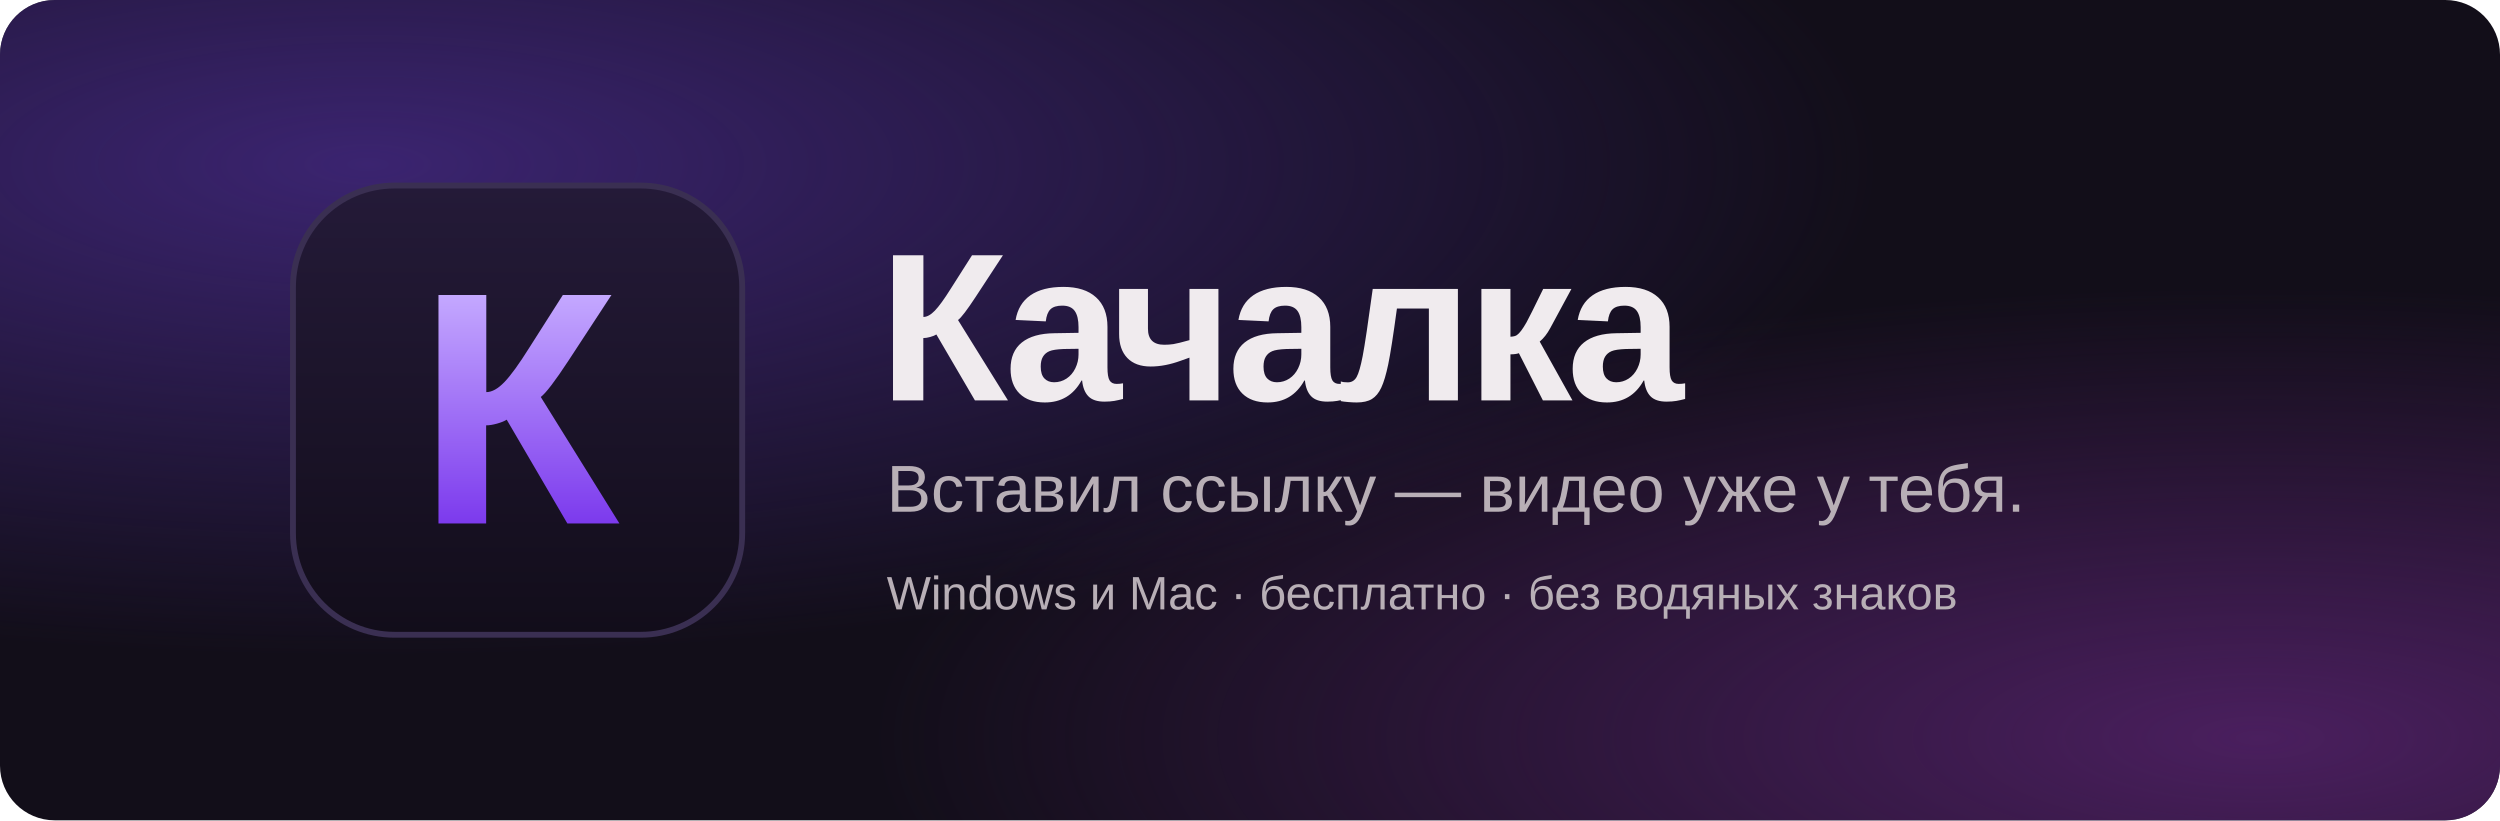
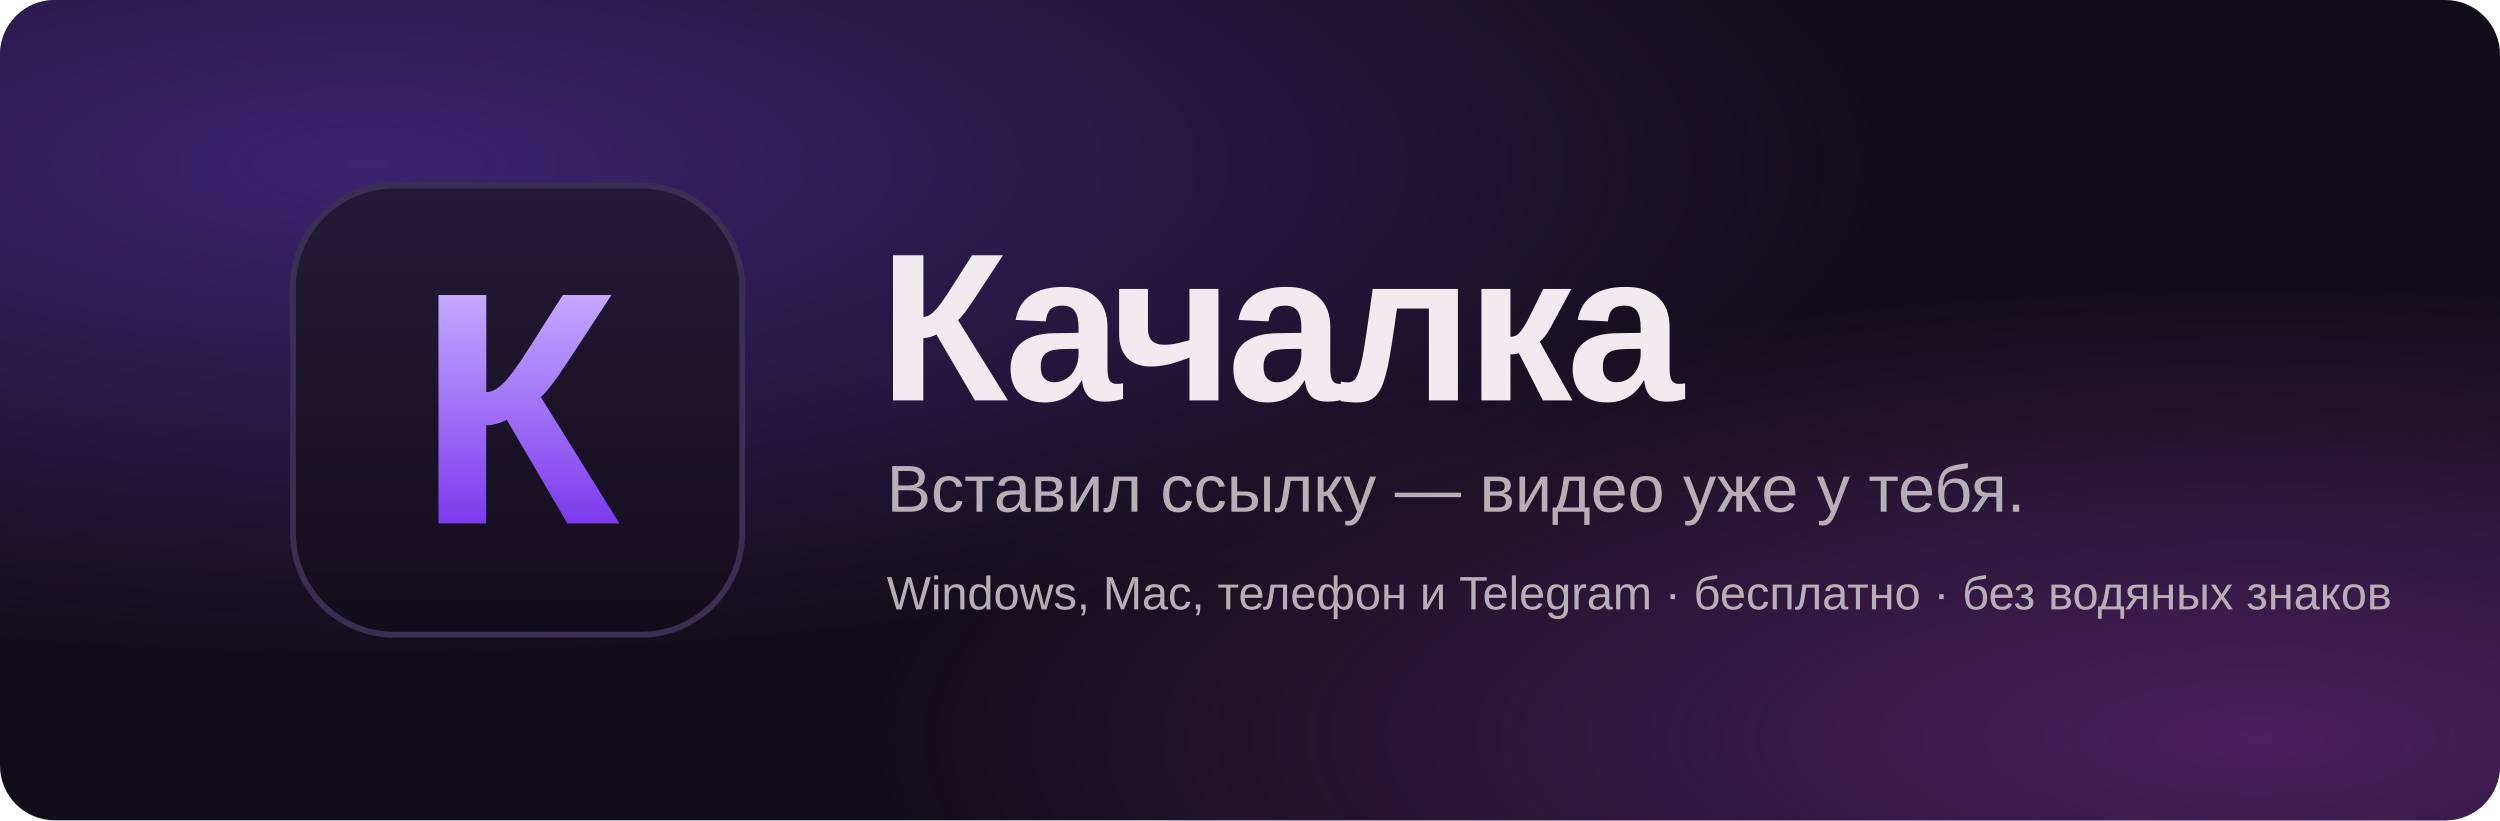
<svg xmlns="http://www.w3.org/2000/svg" viewBox="0 0 1280 420" width="1280" height="420" font-family="-apple-system, BlinkMacSystemFont, 'SF Pro Display', 'Segoe UI', 'Helvetica Neue', Arial, sans-serif">
  <defs>
    <radialGradient id="g1" cx="15%" cy="20%" r="60%">
      <stop offset="0" stop-color="#3b2470" />
      <stop offset="1" stop-color="#3b2470" stop-opacity="0" />
    </radialGradient>
    <radialGradient id="g2" cx="90%" cy="90%" r="55%">
      <stop offset="0" stop-color="#4a1f5e" />
      <stop offset="1" stop-color="#4a1f5e" stop-opacity="0" />
    </radialGradient>
    <linearGradient id="pur" x1="0" y1="0" x2="0" y2="1">
      <stop offset="0" stop-color="#c4a8ff" />
      <stop offset="1" stop-color="#7c3aed" />
    </linearGradient>
    <linearGradient id="tile" x1="0" y1="0" x2="0" y2="1">
      <stop offset="0" stop-color="#241a38" />
      <stop offset="1" stop-color="#120d1a" />
    </linearGradient>
  </defs>
  <rect width="1280" height="420" rx="28" fill="#120e19" />
  <rect width="1280" height="420" rx="28" fill="url(#g1)" />
  <rect width="1280" height="420" rx="28" fill="url(#g2)" />
  <rect x="150" y="95" width="230" height="230" rx="52" fill="url(#tile)" stroke="#3a2f52" stroke-width="3" />
  <text x="265" y="268" text-anchor="middle" font-size="170" font-weight="800" fill="url(#pur)">К</text>
  <text x="450" y="205" font-size="108" font-weight="700" letter-spacing="-3" fill="#f0ebee">Качалка</text>
  <text x="454" y="262" font-size="34" fill="#b8afb6">Вставил ссылку — видео уже у тебя.</text>
-   <text x="454" y="312" font-size="24" fill="#b8afb6">Windows и Mac · бесплатно · без водяных знаков</text>
+   <text x="454" y="312" font-size="24" fill="#b8afb6">Windows, Mac, телефон и Telegram · бесплатно · без водяных знаков</text>
</svg>
